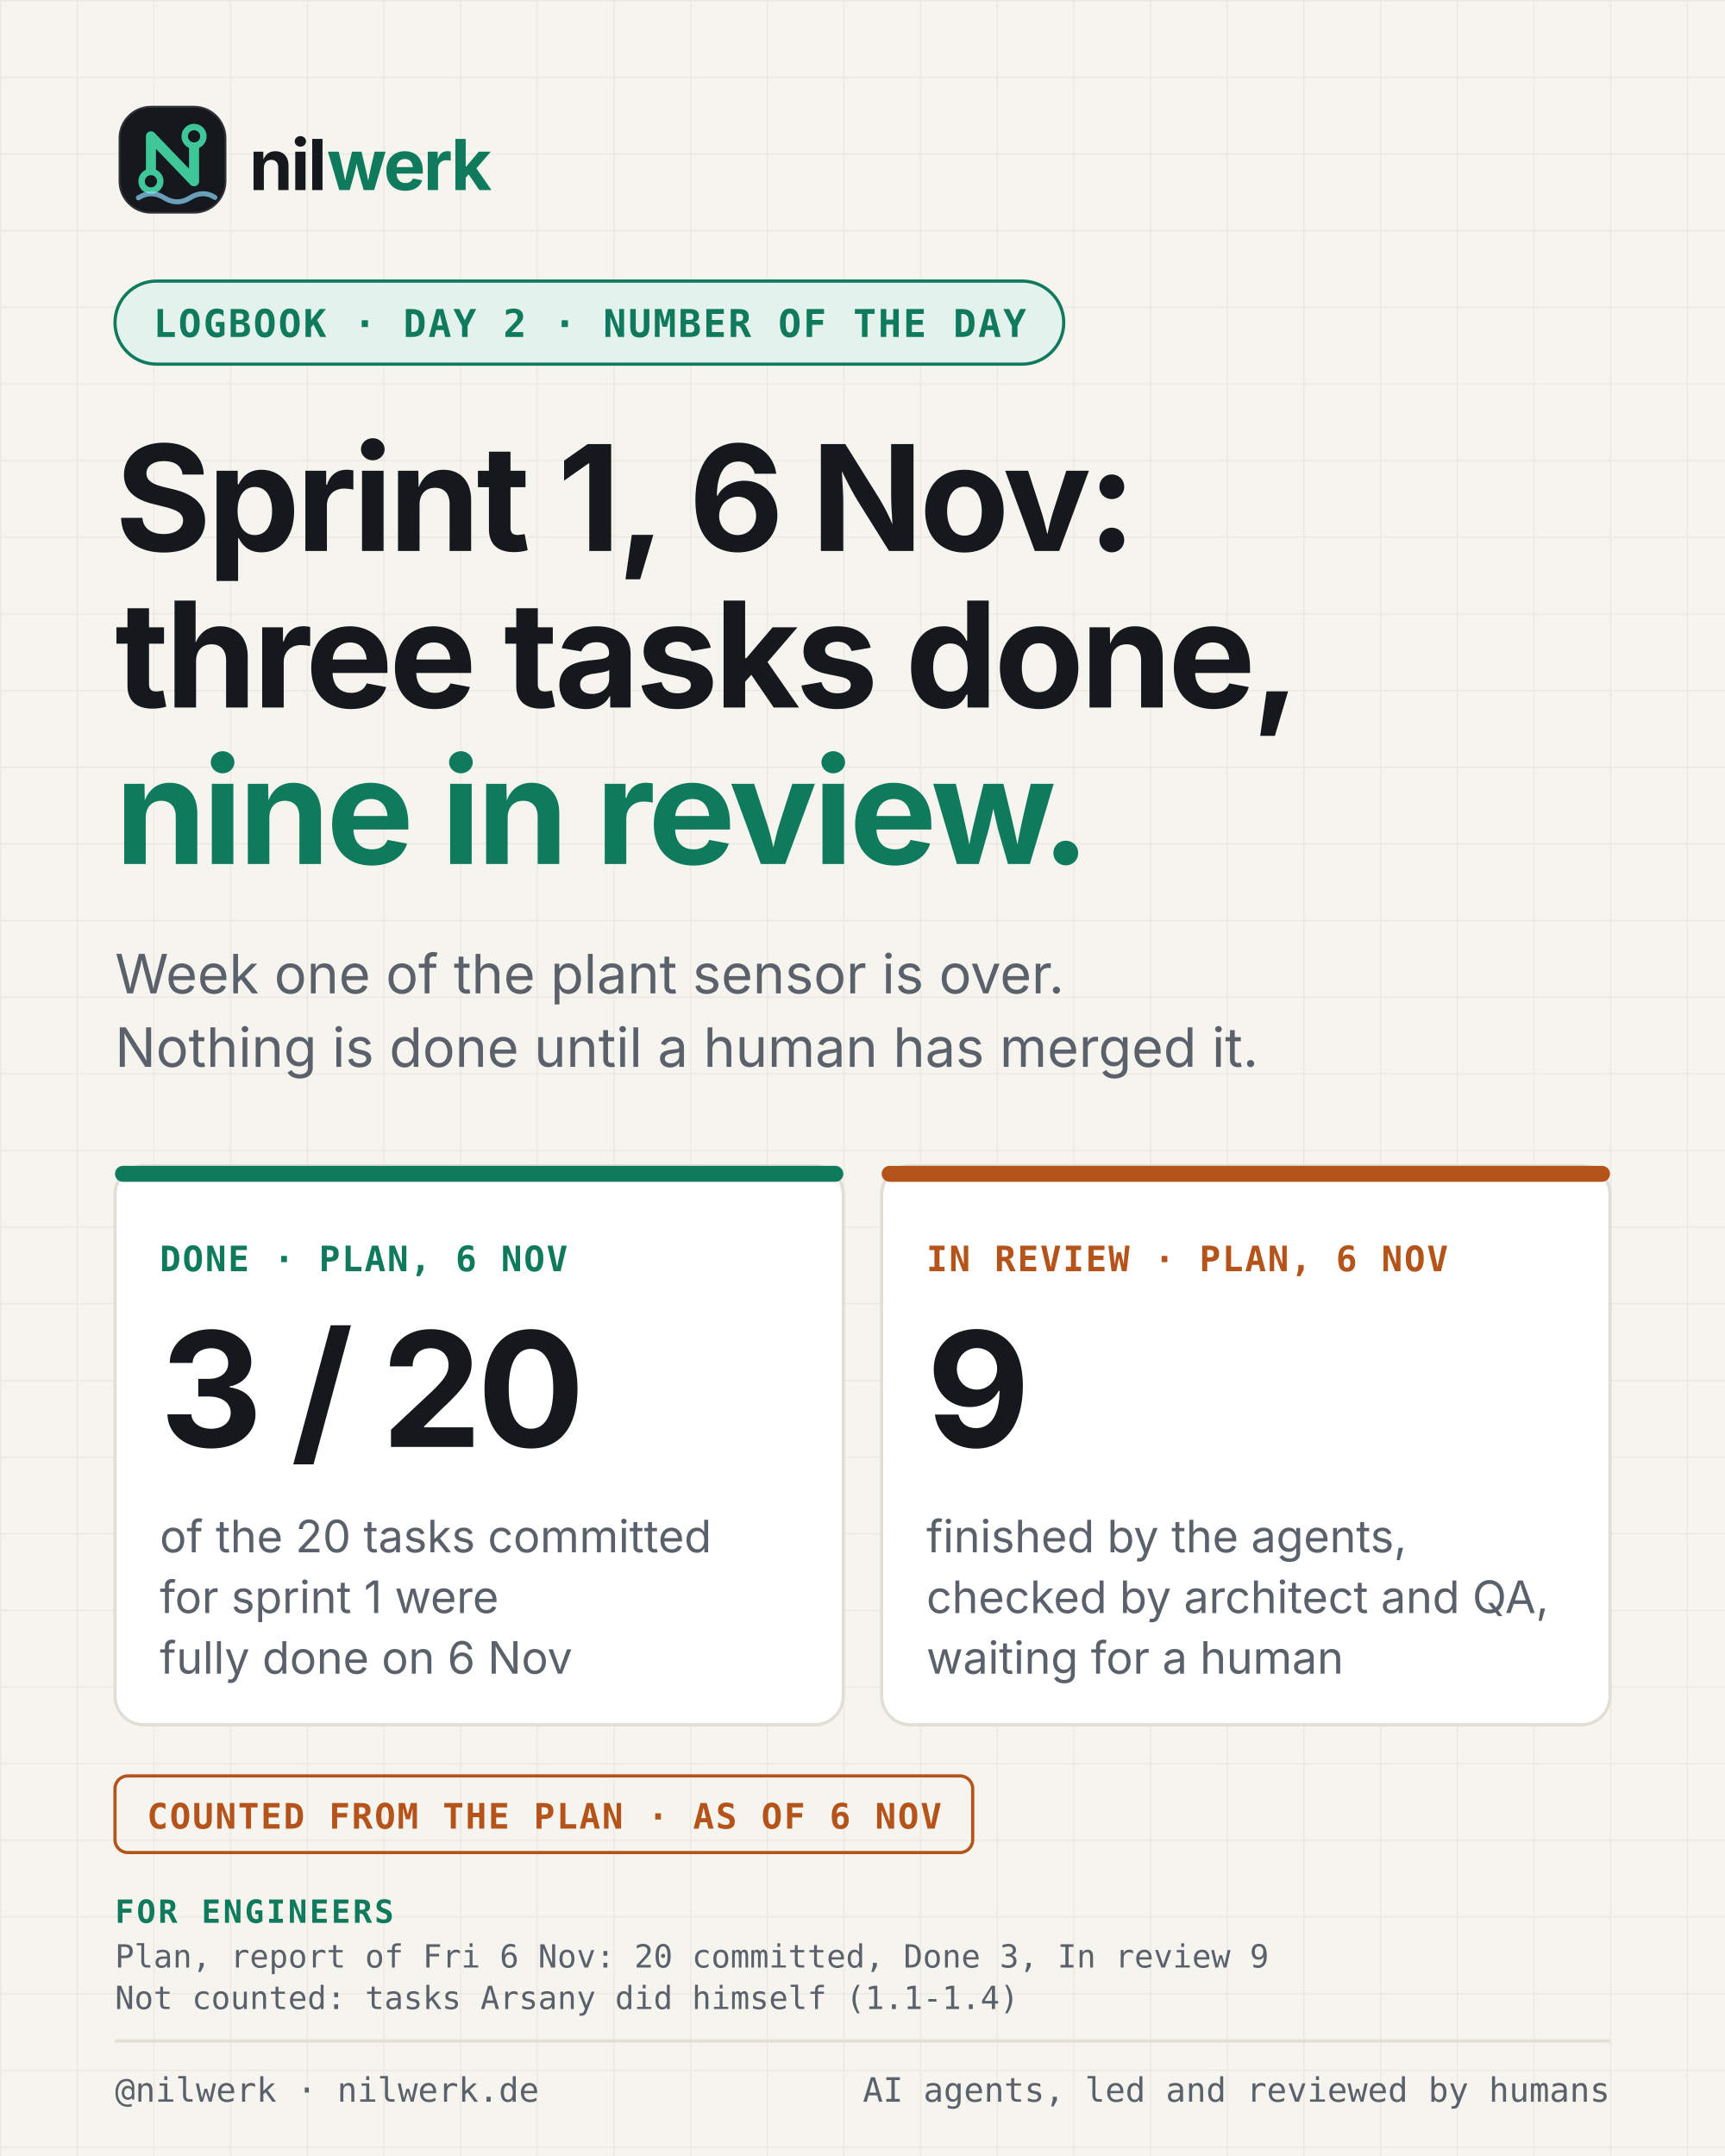
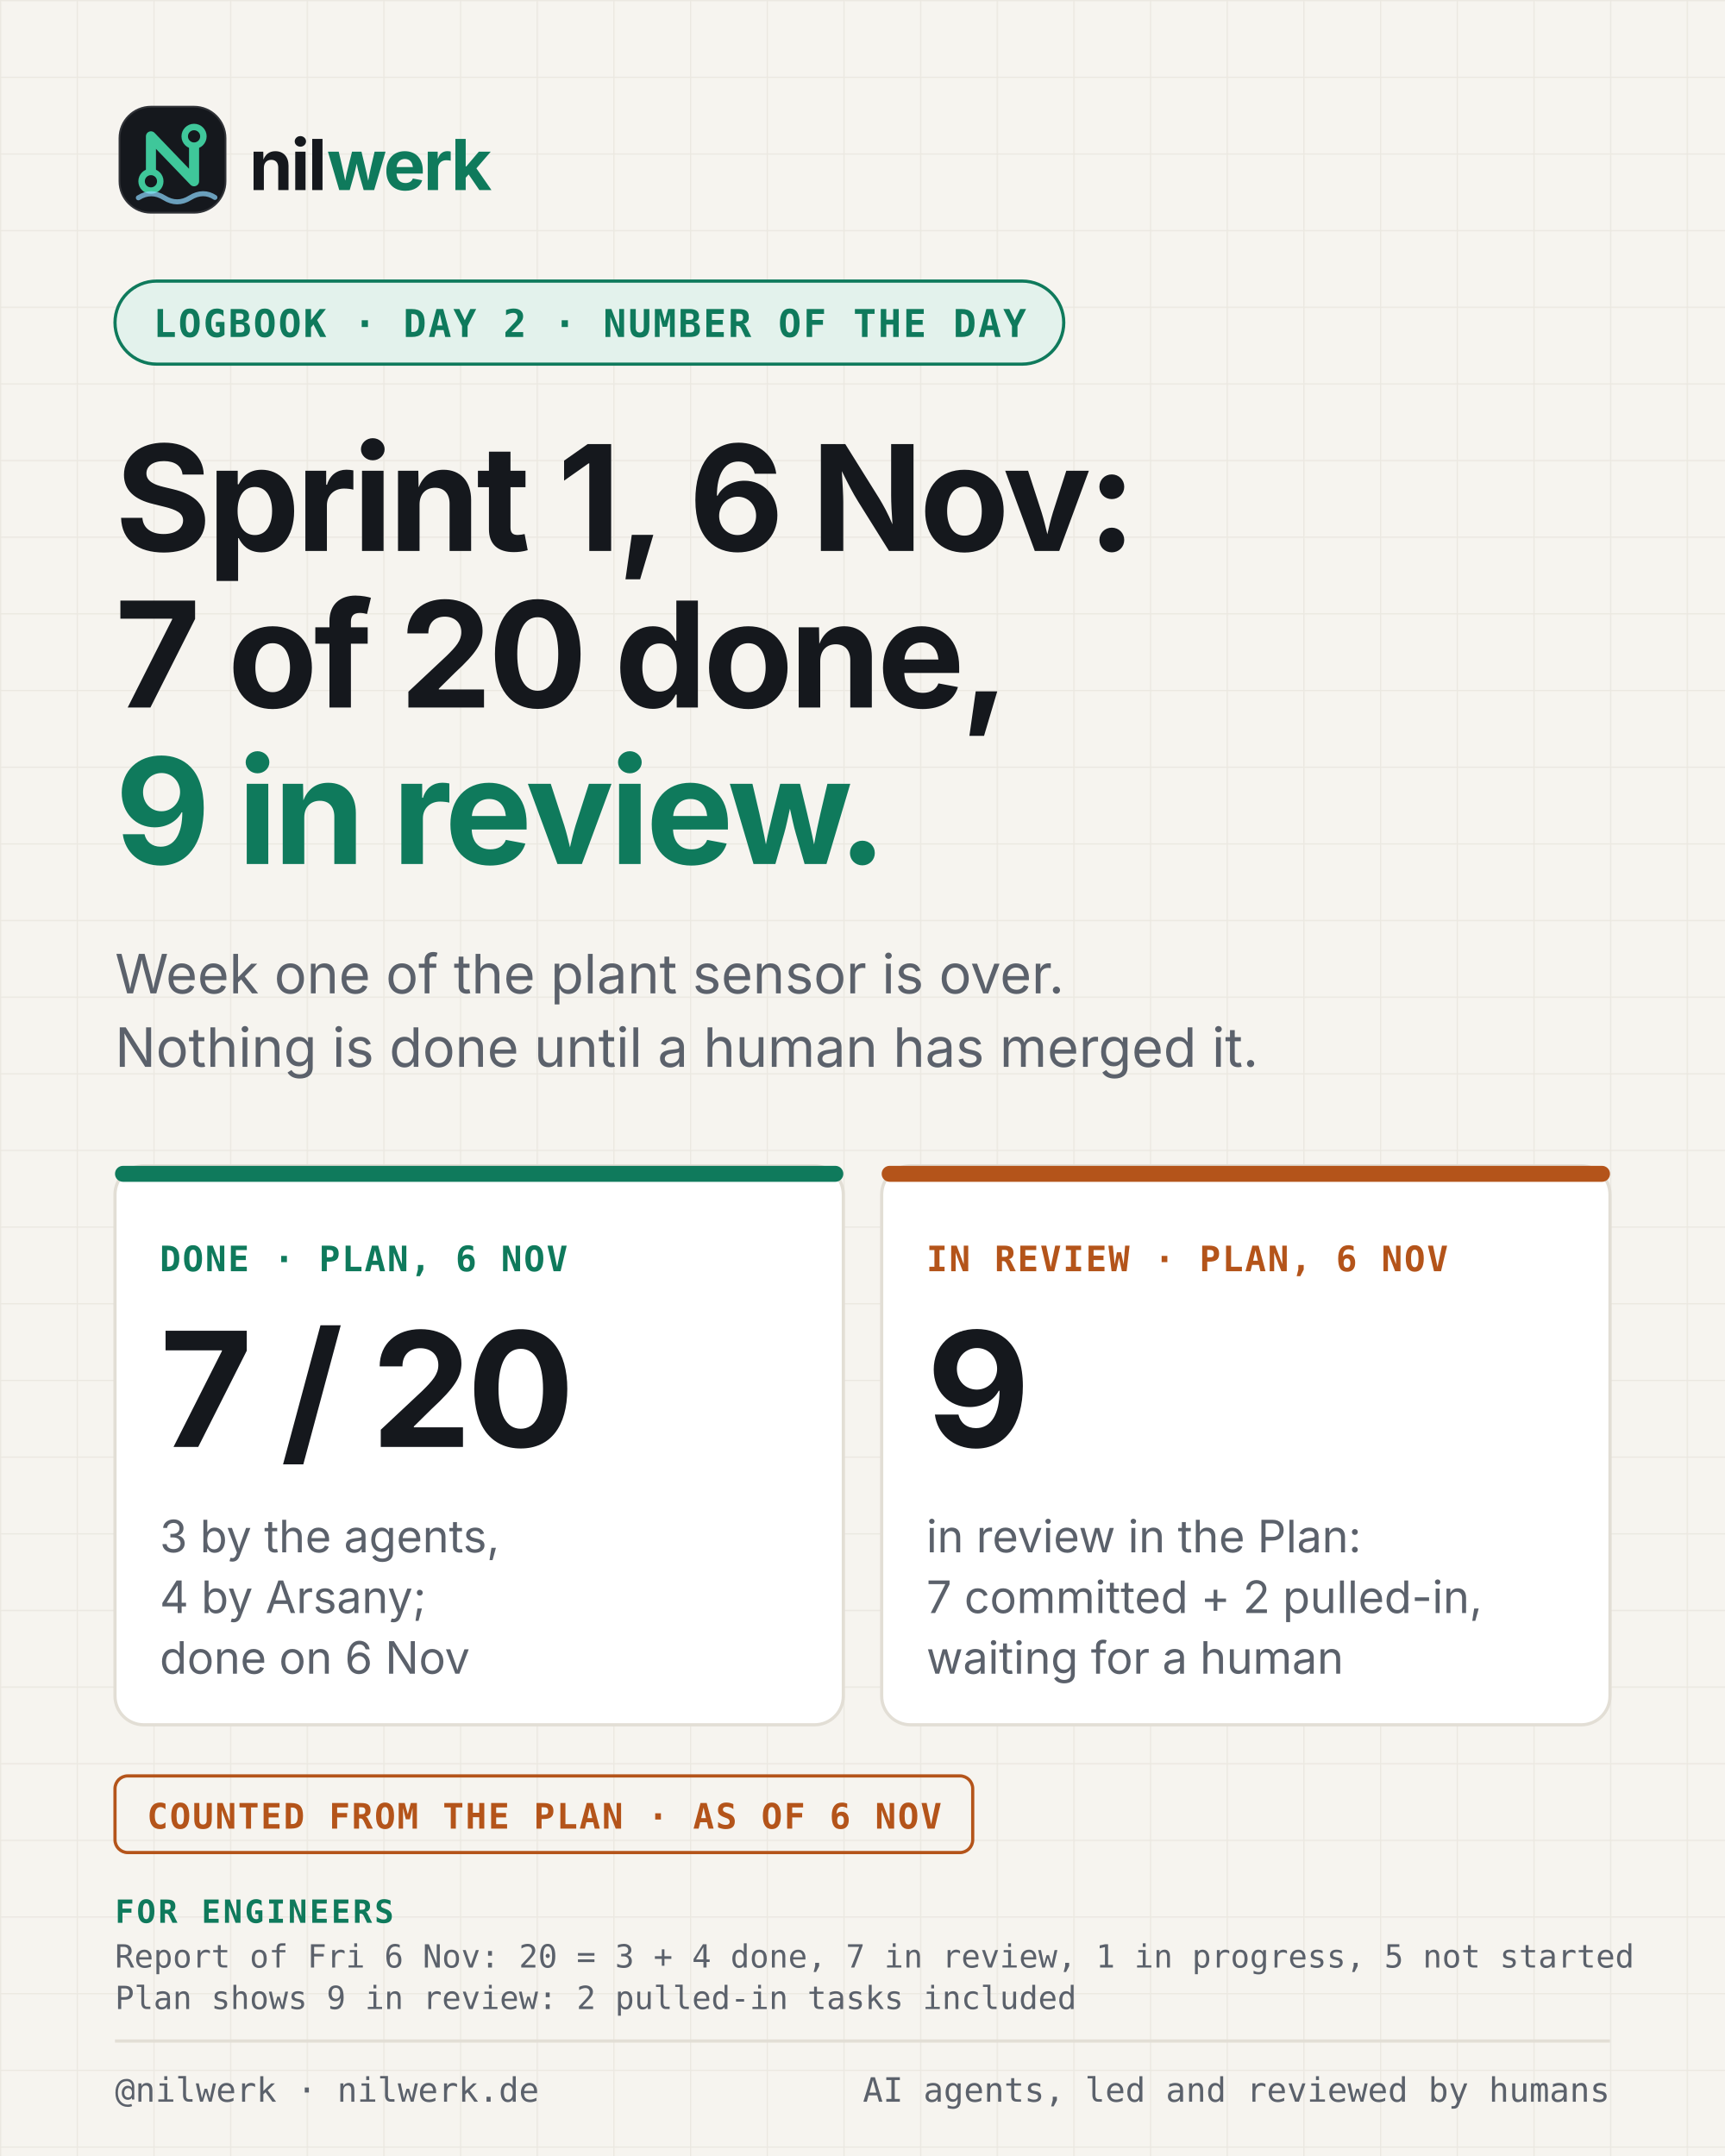
- <svg xmlns="http://www.w3.org/2000/svg" width="1080" height="1350" viewBox="0 0 1080 1350" role="img" aria-label="Sprint 1, 6 Nov: three tasks done, nine in review.">
+ <svg xmlns="http://www.w3.org/2000/svg" width="1080" height="1350" viewBox="0 0 1080 1350" role="img" aria-label="Sprint 1, 6 Nov: 7 of 20 done, 9 in review.">
  <defs>
    <pattern id="grid" width="48" height="48" patternUnits="userSpaceOnUse">
      <path d="M48 0H0V48" fill="none" stroke="#e2ded5" stroke-width="1.5" opacity=".55" />
    </pattern>
  </defs>
  <rect width="1080" height="1350" fill="#f6f4ef" />
  <rect width="1080" height="1350" fill="url(#grid)" />
  <g transform="translate(72 64) scale(2.25)">
    <rect x="1" y="1" width="30" height="30" rx="9" fill="#15181d" stroke="#ffffff" stroke-opacity=".12" />
    <path d="M10 22V9.5l12 12.5V9.5" fill="none" stroke="#3fc79a" stroke-width="2.8" stroke-linecap="round" stroke-linejoin="round" />
    <circle cx="10" cy="22" r="2.6" fill="#15181d" stroke="#3fc79a" stroke-width="1.8" />
    <circle cx="22" cy="9.5" r="2.6" fill="#15181d" stroke="#3fc79a" stroke-width="1.8" />
    <path d="M6.5 26.6c2.4-1.5 4.8-1.5 7.2 0s4.8 1.5 7.2 0 4.8-1.5 6.9-.1" fill="none" stroke="#8fd9ff" stroke-opacity=".7" stroke-width="1.4" stroke-linecap="round" />
  </g>
  <text x="156" y="119" font-family="'Space Grotesk', Inter, sans-serif" font-weight="700" font-size="44" letter-spacing="-1.3" fill="#15181d">nil<tspan fill="#0f7a5c">werk</tspan>
  </text>
  <rect x="72" y="176" width="594" height="52" rx="26" fill="#e3f2ec" stroke="#0f7a5c" stroke-width="2" />
  <text x="96" y="211" font-family="'JetBrains Mono', monospace" font-weight="600" font-size="24" letter-spacing="1.2" fill="#0f7a5c">LOGBOOK · DAY 2 · NUMBER OF THE DAY</text>
  <g font-family="'Space Grotesk', Inter, sans-serif" font-weight="700" font-size="92" letter-spacing="-2.4">
    <text x="72" y="345" fill="#15181d">Sprint 1, 6 Nov:</text>
-     <text x="72" y="443" fill="#15181d">three tasks done,</text>
-     <text x="72" y="541" fill="#0f7a5c">nine in review.</text>
+     <text x="72" y="443" fill="#15181d">7 of 20 done,</text>
+     <text x="72" y="541" fill="#0f7a5c">9 in review.</text>
  </g>
  <g font-family="Inter, sans-serif" font-weight="400" font-size="34" fill="#5b616b">
    <text x="72" y="622">Week one of the plant sensor is over.</text>
    <text x="72" y="668">Nothing is done until a human has merged it.</text>
  </g>
  <g>
    <rect x="72" y="730" width="456" height="350" rx="18" fill="#ffffff" stroke="#e2ded5" stroke-width="2" />
    <rect x="72" y="730" width="456" height="10" rx="5" fill="#0f7a5c" />
    <text x="100" y="796" font-family="'JetBrains Mono', monospace" font-weight="600" font-size="22" letter-spacing="1" fill="#0f7a5c">DONE · PLAN, 6 NOV</text>
-     <text x="100" y="906" font-family="'Space Grotesk', Inter, sans-serif" font-weight="700" font-size="100" letter-spacing="-3" fill="#15181d">3 / 20</text>
-     <text x="100" y="972" font-family="Inter, sans-serif" font-size="28" fill="#5b616b">of the 20 tasks committed</text>
-     <text x="100" y="1010" font-family="Inter, sans-serif" font-size="28" fill="#5b616b">for sprint 1 were</text>
-     <text x="100" y="1048" font-family="Inter, sans-serif" font-size="28" fill="#5b616b">fully done on 6 Nov</text>
+     <text x="100" y="906" font-family="'Space Grotesk', Inter, sans-serif" font-weight="700" font-size="100" letter-spacing="-3" fill="#15181d">7 / 20</text>
+     <text x="100" y="972" font-family="Inter, sans-serif" font-size="28" fill="#5b616b">3 by the agents,</text>
+     <text x="100" y="1010" font-family="Inter, sans-serif" font-size="28" fill="#5b616b">4 by Arsany;</text>
+     <text x="100" y="1048" font-family="Inter, sans-serif" font-size="28" fill="#5b616b">done on 6 Nov</text>
  </g>
  <g>
    <rect x="552" y="730" width="456" height="350" rx="18" fill="#ffffff" stroke="#e2ded5" stroke-width="2" />
    <rect x="552" y="730" width="456" height="10" rx="5" fill="#b4541a" />
    <text x="580" y="796" font-family="'JetBrains Mono', monospace" font-weight="600" font-size="22" letter-spacing="1" fill="#b4541a">IN REVIEW · PLAN, 6 NOV</text>
    <text x="580" y="906" font-family="'Space Grotesk', Inter, sans-serif" font-weight="700" font-size="100" letter-spacing="-3" fill="#15181d">9</text>
-     <text x="580" y="972" font-family="Inter, sans-serif" font-size="28" fill="#5b616b">finished by the agents,</text>
-     <text x="580" y="1010" font-family="Inter, sans-serif" font-size="28" fill="#5b616b">checked by architect and QA,</text>
+     <text x="580" y="972" font-family="Inter, sans-serif" font-size="28" fill="#5b616b">in review in the Plan:</text>
+     <text x="580" y="1010" font-family="Inter, sans-serif" font-size="28" fill="#5b616b">7 committed + 2 pulled-in,</text>
    <text x="580" y="1048" font-family="Inter, sans-serif" font-size="28" fill="#5b616b">waiting for a human</text>
  </g>
  <rect x="72" y="1112" width="537" height="48" rx="8" fill="none" stroke="#b4541a" stroke-width="2" />
  <text x="92" y="1145" font-family="'JetBrains Mono', monospace" font-weight="600" font-size="22" letter-spacing="1" fill="#b4541a">COUNTED FROM THE PLAN · AS OF 6 NOV</text>
  <text x="72" y="1204" font-family="'JetBrains Mono', monospace" font-weight="600" font-size="20" letter-spacing="1.5" fill="#0f7a5c">FOR ENGINEERS</text>
  <g font-family="'JetBrains Mono', monospace" font-size="20" fill="#5b616b">
-     <text x="72" y="1232">Plan, report of Fri 6 Nov: 20 committed, Done 3, In review 9</text>
-     <text x="72" y="1258">Not counted: tasks Arsany did himself (1.1-1.4)</text>
+     <text x="72" y="1232">Report of Fri 6 Nov: 20 = 3 + 4 done, 7 in review, 1 in progress, 5 not started</text>
+     <text x="72" y="1258">Plan shows 9 in review: 2 pulled-in tasks included</text>
  </g>
  <line x1="72" y1="1278" x2="1008" y2="1278" stroke="#e2ded5" stroke-width="2" />
  <g font-family="'JetBrains Mono', monospace" font-size="21" fill="#5b616b">
    <text x="72" y="1316">@nilwerk · nilwerk.de</text>
    <text x="1008" y="1316" text-anchor="end">AI agents, led and reviewed by humans</text>
  </g>
</svg>
